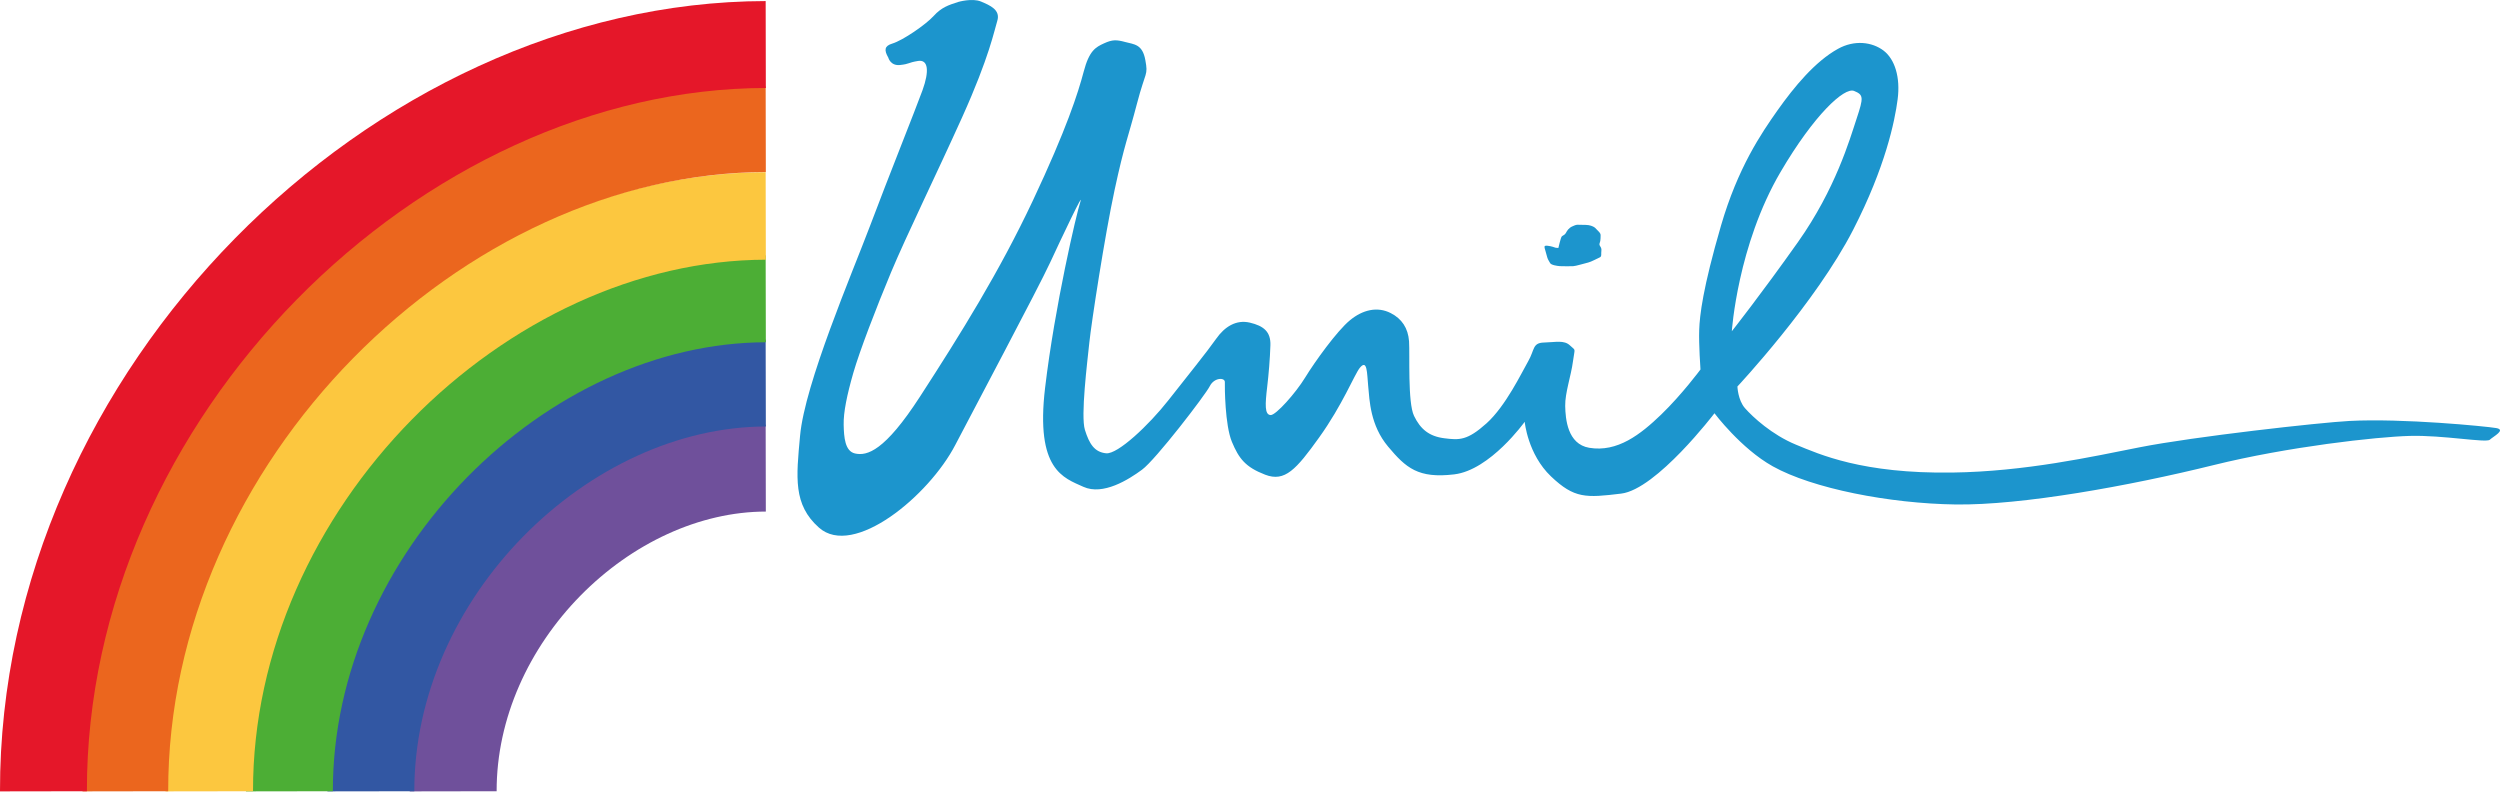
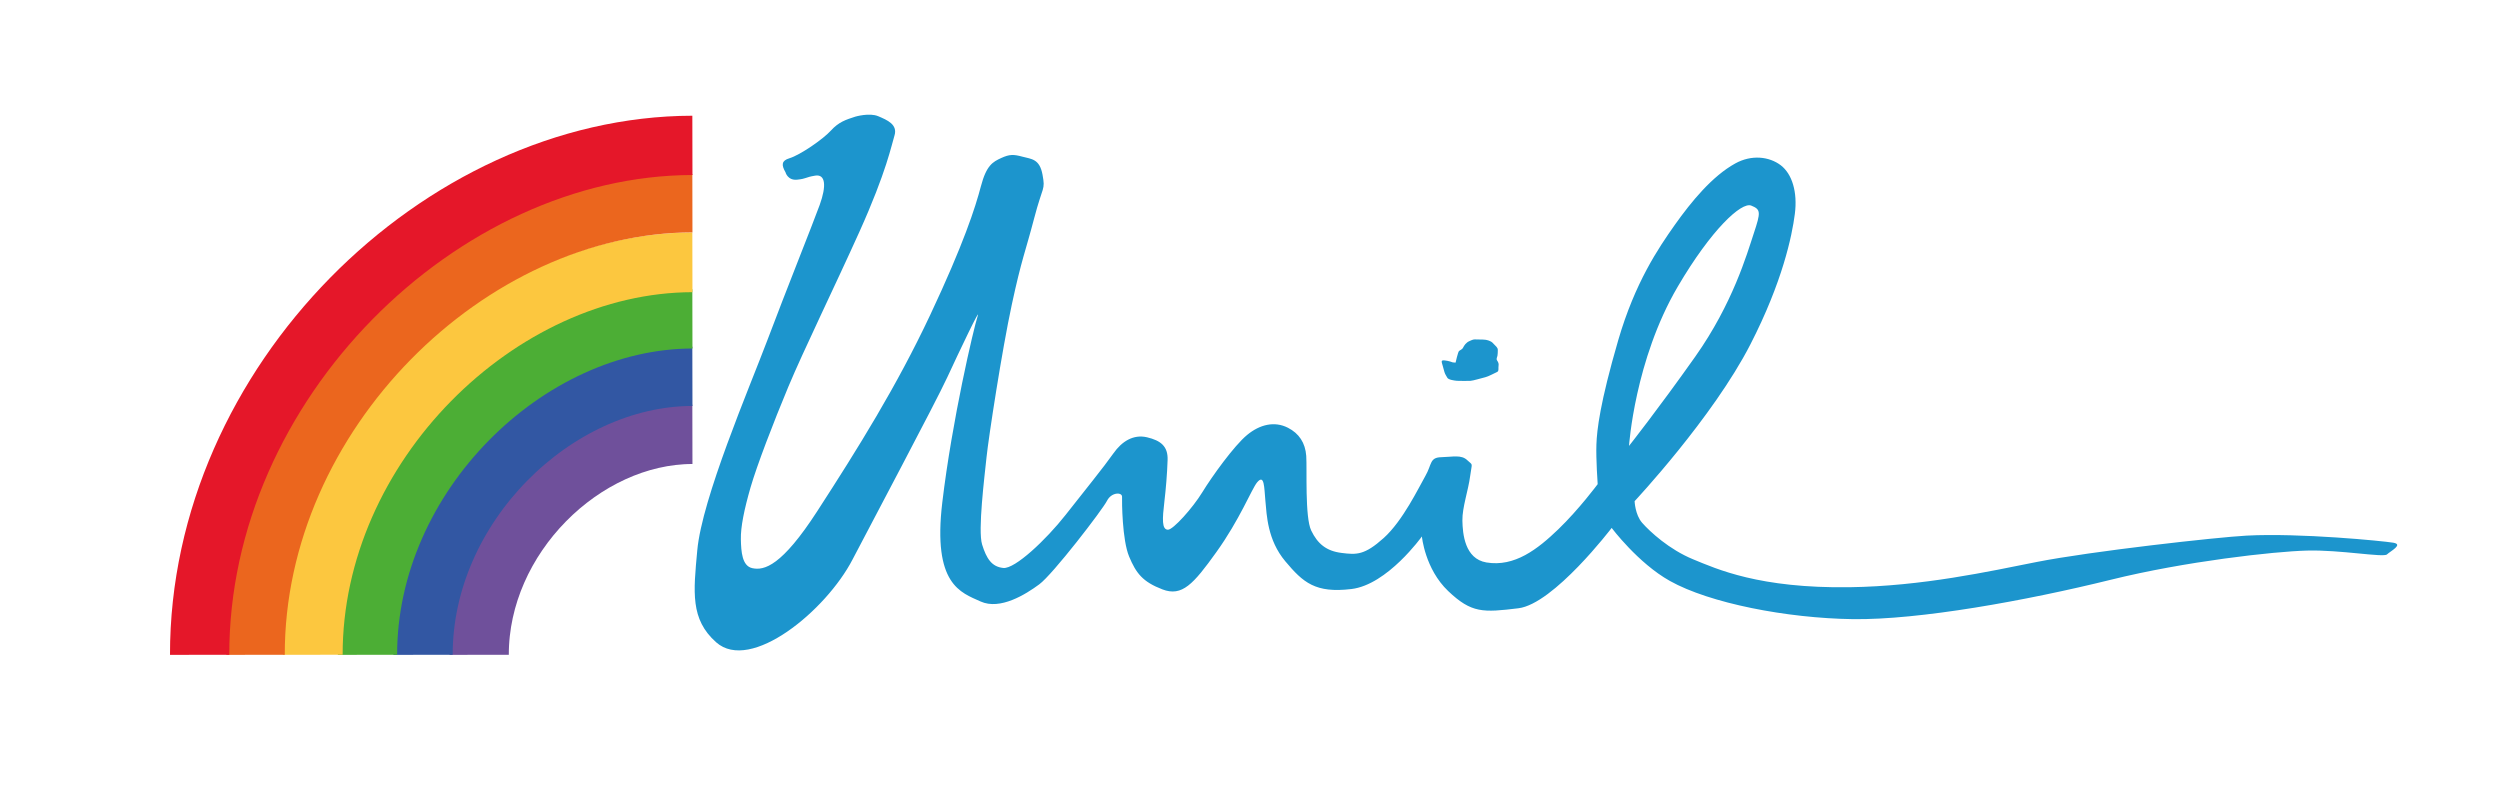
<svg xmlns="http://www.w3.org/2000/svg" width="59.746mm" height="18.912mm" viewBox="0 0 59.746 18.912" version="1.1" id="svg8">
  <defs id="defs2">
    <clipPath clipPathUnits="userSpaceOnUse" id="clipPath985">
      <rect style="fill:#ff4a4a;fill-opacity:0.672;stroke:none;stroke-width:0.373;stroke-miterlimit:10;stop-color:#000000" id="rect987" width="19.67" height="19.692" x="5.28" y="-21.278" />
    </clipPath>
  </defs>
  <g id="layer1" transform="translate(-0.2406976,-1.130843)">
    <g id="layer1-2" transform="translate(0.6949426,0.7559529)">
-       <g id="g20" transform="matrix(0.03527778,0,0,-0.03527778,17.56659,20.77882)">
+       <g id="g20" transform="matrix(0.03527778,0,0,-0.03527778,15.10975,23.51915)">
        <path d="m 1180.149,288.405 c -6.98,1.172 -63.33,6.718 -99.42,4.804 -20.08,-1.066 -105.29,-10.582 -142.13,-17.847 -32.297,-6.387 -77.461,-16.426 -126.855,-17.11 -61.094,-0.859 -89.922,12.325 -106.04,18.946 -16.089,6.64 -29.121,18.629 -34.453,24.703 -4.781,5.488 -5.093,14.648 -5.093,14.648 0,0 52.996,56.61 78.437,106.211 21.758,42.383 28.199,73.496 30.106,88.359 1.933,14.852 -1.868,27.129 -9.551,32.997 -7.754,5.859 -19.715,7.382 -30.887,1.171 -15.449,-8.535 -29.57,-25.632 -40.871,-41.57 -11.262,-15.949 -26.922,-39.023 -38.328,-78.105 -12.422,-42.715 -14.453,-60.891 -14.785,-70.703 -0.356,-9.786 0.859,-26.836 0.859,-26.836 0,0 -12.609,-17.012 -26.621,-30.528 -14.004,-13.492 -29.668,-25.718 -48.75,-22.515 -14.707,2.48 -16.098,19.449 -16.273,28.343 -0.157,8.868 3.976,20.383 5.253,30.149 1.301,9.726 2.114,6.922 -1.941,10.781 -4.07,3.887 -9.719,2.227 -17.676,2.031 -7.937,-0.195 -6.23,-4.914 -10.715,-12.695 -4.453,-7.773 -15.23,-30.363 -28.23,-42.051 -13.008,-11.676 -18.391,-11.402 -28.621,-10.094 -10.227,1.29 -16.152,6.149 -20.488,15.172 -4.356,9.024 -2.766,41.621 -3.364,50.528 -0.64,8.886 -4.898,15.281 -12.422,19.09 -9.082,4.64 -19.019,2.218 -27.578,-4.832 -8.855,-7.258 -23.992,-28.372 -30.406,-38.868 -6.43,-10.527 -19.809,-25.507 -23.32,-25.382 -4.18,0.148 -3.789,7.199 -2.356,19.269 0.949,7.988 1.864,18.594 2.157,27.949 0.343,9.297 -4.668,13.211 -13.922,15.399 -9.243,2.179 -17.075,-2.762 -22.766,-10.867 -6.57,-9.336 -19.27,-24.961 -32.449,-41.758 -13.203,-16.797 -34.223,-36.617 -42.129,-35.895 -7.934,0.762 -11.457,6.445 -14.399,15.899 -2.925,9.437 1.606,45.668 3.008,59.156 1.407,13.496 10.449,72.43 17.141,103.476 6.687,31.024 9.18,35.614 15.105,58.282 5.911,22.656 7.661,18.769 5.688,29.57 -1.945,10.801 -7.539,10.613 -13.574,12.227 -5.996,1.609 -8.696,1.718 -14.375,-0.879 -5.703,-2.618 -10.051,-4.875 -13.813,-19.2 -3.765,-14.347 -11.656,-38.945 -34.351,-87.168 -22.688,-48.222 -48.848,-90.214 -76.567,-133.007 -23.887,-36.891 -35.801,-40.309 -44.004,-38.473 -6.836,1.543 -7.5,11.074 -7.676,19.469 -0.195,8.418 2.278,20.32 6.528,35.105 4.258,14.778 15.445,43.899 25.613,68.262 10.203,24.387 31.082,67.16 48.086,104.844 18.606,41.25 21.941,59.445 23.809,65.285 2.414,7.566 -4.981,10.633 -10.965,13.172 -5.981,2.55 -15.61,-0.301 -15.61,-0.301 -6.355,-2.07 -11.14,-3.555 -16.492,-9.445 -5.351,-5.887 -20.886,-16.571 -28.105,-18.739 -5.266,-1.601 -5.574,-4.394 -2.625,-9.492 0,0 1.426,-5.723 7.996,-5 6.555,0.703 5.078,1.582 12.109,2.735 7.024,1.152 7.735,-6.895 3.074,-19.805 -4.668,-12.891 -23.164,-58.965 -35.464,-91.68 -12.368,-32.695 -44.321,-107.226 -47.493,-142.437 -2.586,-28.262 -4.773,-46.602 12.801,-62.207 23.344,-20.743 74.453,21.425 92.426,56.152 11.934,22.984 56.094,105.934 64.156,123.375 8.071,17.449 23.149,49.141 20.512,41.277 -2.578,-7.84 -17.285,-70.32 -23.906,-126.101 -6.633,-55.758 12.605,-60.973 25.918,-67.047 13.32,-6.055 30.679,4.883 39.746,11.582 9.136,6.66 42.949,50.66 45.933,56.637 3.012,5.945 10.317,5.937 10.18,2.664 -0.09,-3.27 0.039,-29.071 4.781,-40.434 4.746,-11.367 9.192,-17.129 22.563,-22.266 13.32,-5.117 21.012,3.594 36.48,25.157 15.918,22.144 23.989,42.847 27.629,47.281 5.028,6.074 4.817,-3.359 5.645,-12.336 0.925,-9.91 1.406,-26.648 13.508,-41.078 12.085,-14.414 20.386,-21.699 44.746,-18.789 24.375,2.871 47.773,35.621 47.773,35.621 0,0 2.051,-22.008 17.832,-37.008 15.816,-15.039 23.609,-14.551 47.52,-11.641 23.914,2.872 63.211,54.43 63.211,54.43 0,0 17.902,-23.883 39.472,-35.933 26.946,-15.059 79.082,-25.235 123.86,-25.86 44.793,-0.625 117.449,12.5 174.718,26.66 50.48,12.5 110.52,19.18 132.91,19.786 22.45,0.625 51.84,-4.844 54.25,-2.598 2.41,2.246 11.29,6.738 4.32,7.926 z m -484.777,173.457 c 22.793,38.867 43.227,57.558 49.79,54.922 6.542,-2.637 6.5,-4.434 1.753,-18.75 -4.707,-14.278 -14.324,-47.676 -39.668,-83.555 -25.386,-35.879 -44.878,-60.5 -44.878,-60.5 0,0 3.875,58.234 33.003,107.883 v 0" style="fill:#1c95cd;fill-opacity:1;fill-rule:evenodd;stroke:none" id="path22" />
        <path d="m 535.587,410.28 c 0.039,0.547 -0.879,1.914 1.875,1.629 2.739,-0.282 5.157,-1.219 5.45,-1.329 0.277,-0.105 1.964,-0.164 1.964,-0.164 0,0 1.594,7.051 2.286,7.782 0.671,0.722 2.089,0.976 2.8,2.363 0.715,1.398 1.914,3.43 4.426,4.484 2.488,1.055 2.41,1.16 4.973,1.055 2.539,-0.078 5.758,0.078 7.633,-0.637 1.898,-0.73 2.421,-0.945 3.703,-2.402 1.281,-1.473 2.863,-2.371 2.785,-4.168 -0.051,-1.797 0,-2.277 -0.215,-3.691 -0.234,-1.399 -1.047,-2.129 -0.219,-3.411 0.805,-1.238 1.156,-2.019 0.942,-3.523 -0.286,-1.504 0.418,-3.606 -1.016,-4.219 -1.445,-0.625 -5.98,-3.105 -7.895,-3.515 -1.89,-0.411 -8.496,-2.454 -10.23,-2.481 -1.684,-0.019 -7.187,-0.129 -8.984,0.027 -1.782,0.157 -5.911,0.696 -6.614,2.129 -0.73,1.457 -1.379,2.043 -1.902,3.762 -0.488,1.707 -1.762,6.309 -1.762,6.309 v 0" style="fill:#1c95cd;fill-opacity:1;fill-rule:evenodd;stroke:none" id="path24" />
      </g>
-       <path style="fill:none;stroke:#6f509b;stroke-width:2.077;stroke-linecap:butt;stroke-linejoin:miter;stroke-miterlimit:0;stroke-dasharray:none;stroke-opacity:1;paint-order:fill markers stroke" d="m 17.846,11.562 c -3.82,0.007 -7.477,3.609 -7.47,7.724 v 0" id="path991" />
-       <path style="fill:none;stroke:#3257a3;stroke-width:2.077;stroke-linecap:butt;stroke-linejoin:miter;stroke-miterlimit:0;stroke-dasharray:none;stroke-opacity:1;paint-order:fill markers stroke" d="m 17.846,9.529 c -4.826,0.01 -9.445,4.559 -9.437,9.757 v 0" id="path991-2" />
-       <path style="fill:none;stroke:#4cae35;stroke-width:2.077;stroke-linecap:butt;stroke-linejoin:miter;stroke-miterlimit:0;stroke-dasharray:none;stroke-opacity:1;paint-order:fill markers stroke" d="M 17.846,7.516 C 12.024,7.528 6.452,13.016 6.462,19.286 v 0" id="path991-2-1" />
-       <path style="fill:none;stroke:#fcc73f;stroke-width:2.091;stroke-linecap:butt;stroke-linejoin:miter;stroke-miterlimit:0;stroke-dasharray:none;stroke-opacity:1;paint-order:fill markers stroke" d="M 17.846,5.536 C 11.045,5.55 4.536,11.961 4.547,19.286 v 0" id="path991-2-1-1" />
-       <path style="fill:none;stroke:#eb661e;stroke-width:2.047;stroke-linecap:butt;stroke-linejoin:miter;stroke-miterlimit:0;stroke-dasharray:none;stroke-opacity:1;paint-order:fill markers stroke" d="M 17.846,3.463 C 10.019,3.478 2.528,10.856 2.542,19.286 v 0" id="path991-2-1-1-2" />
-       <path style="fill:none;stroke:#e51729;stroke-width:2.077;stroke-linecap:butt;stroke-linejoin:miter;stroke-miterlimit:0;stroke-dasharray:none;stroke-opacity:1;paint-order:fill markers stroke" d="M 17.846,1.439 C 9.018,1.456 0.569,9.778 0.584,19.286 v 0" id="path991-2-1-1-2-1" />
+       <path style="fill:none;stroke:#6f509b;stroke-width:1.417;stroke-linecap:butt;stroke-linejoin:miter;stroke-miterlimit:0;stroke-dasharray:none;stroke-opacity:1;paint-order:fill markers stroke" d="m 16.093,10.755 c -2.606,0.005 -5.1,2.462 -5.096,5.269 v 0" id="path991" />
+       <path style="fill:none;stroke:#3257a3;stroke-width:1.417;stroke-linecap:butt;stroke-linejoin:miter;stroke-miterlimit:0;stroke-dasharray:none;stroke-opacity:1;paint-order:fill markers stroke" d="m 16.093,9.368 c -3.292,0.007 -6.443,3.11 -6.437,6.656 v 0" id="path991-2" />
+       <path style="fill:none;stroke:#4cae35;stroke-width:1.417;stroke-linecap:butt;stroke-linejoin:miter;stroke-miterlimit:0;stroke-dasharray:none;stroke-opacity:1;paint-order:fill markers stroke" d="m 16.093,7.995 c -3.971,0.008 -7.772,3.752 -7.765,8.029 v 0" id="path991-2-1" />
+       <path style="fill:none;stroke:#fcc73f;stroke-width:1.427;stroke-linecap:butt;stroke-linejoin:miter;stroke-miterlimit:0;stroke-dasharray:none;stroke-opacity:1;paint-order:fill markers stroke" d="m 16.093,6.644 c -4.639,0.009 -9.079,4.383 -9.072,9.379 v 0" id="path991-2-1-1" />
+       <path style="fill:none;stroke:#eb661e;stroke-width:1.397;stroke-linecap:butt;stroke-linejoin:miter;stroke-miterlimit:0;stroke-dasharray:none;stroke-opacity:1;paint-order:fill markers stroke" d="M 16.093,5.23 C 10.754,5.24 5.644,10.273 5.653,16.024 v 0" id="path991-2-1-1-2" />
+       <path style="fill:none;stroke:#e51729;stroke-width:1.417;stroke-linecap:butt;stroke-linejoin:miter;stroke-miterlimit:0;stroke-dasharray:none;stroke-opacity:1;paint-order:fill markers stroke" d="M 16.093,3.849 C 10.071,3.861 4.307,9.538 4.317,16.024 v 0" id="path991-2-1-1-2-1" />
    </g>
  </g>
</svg>
